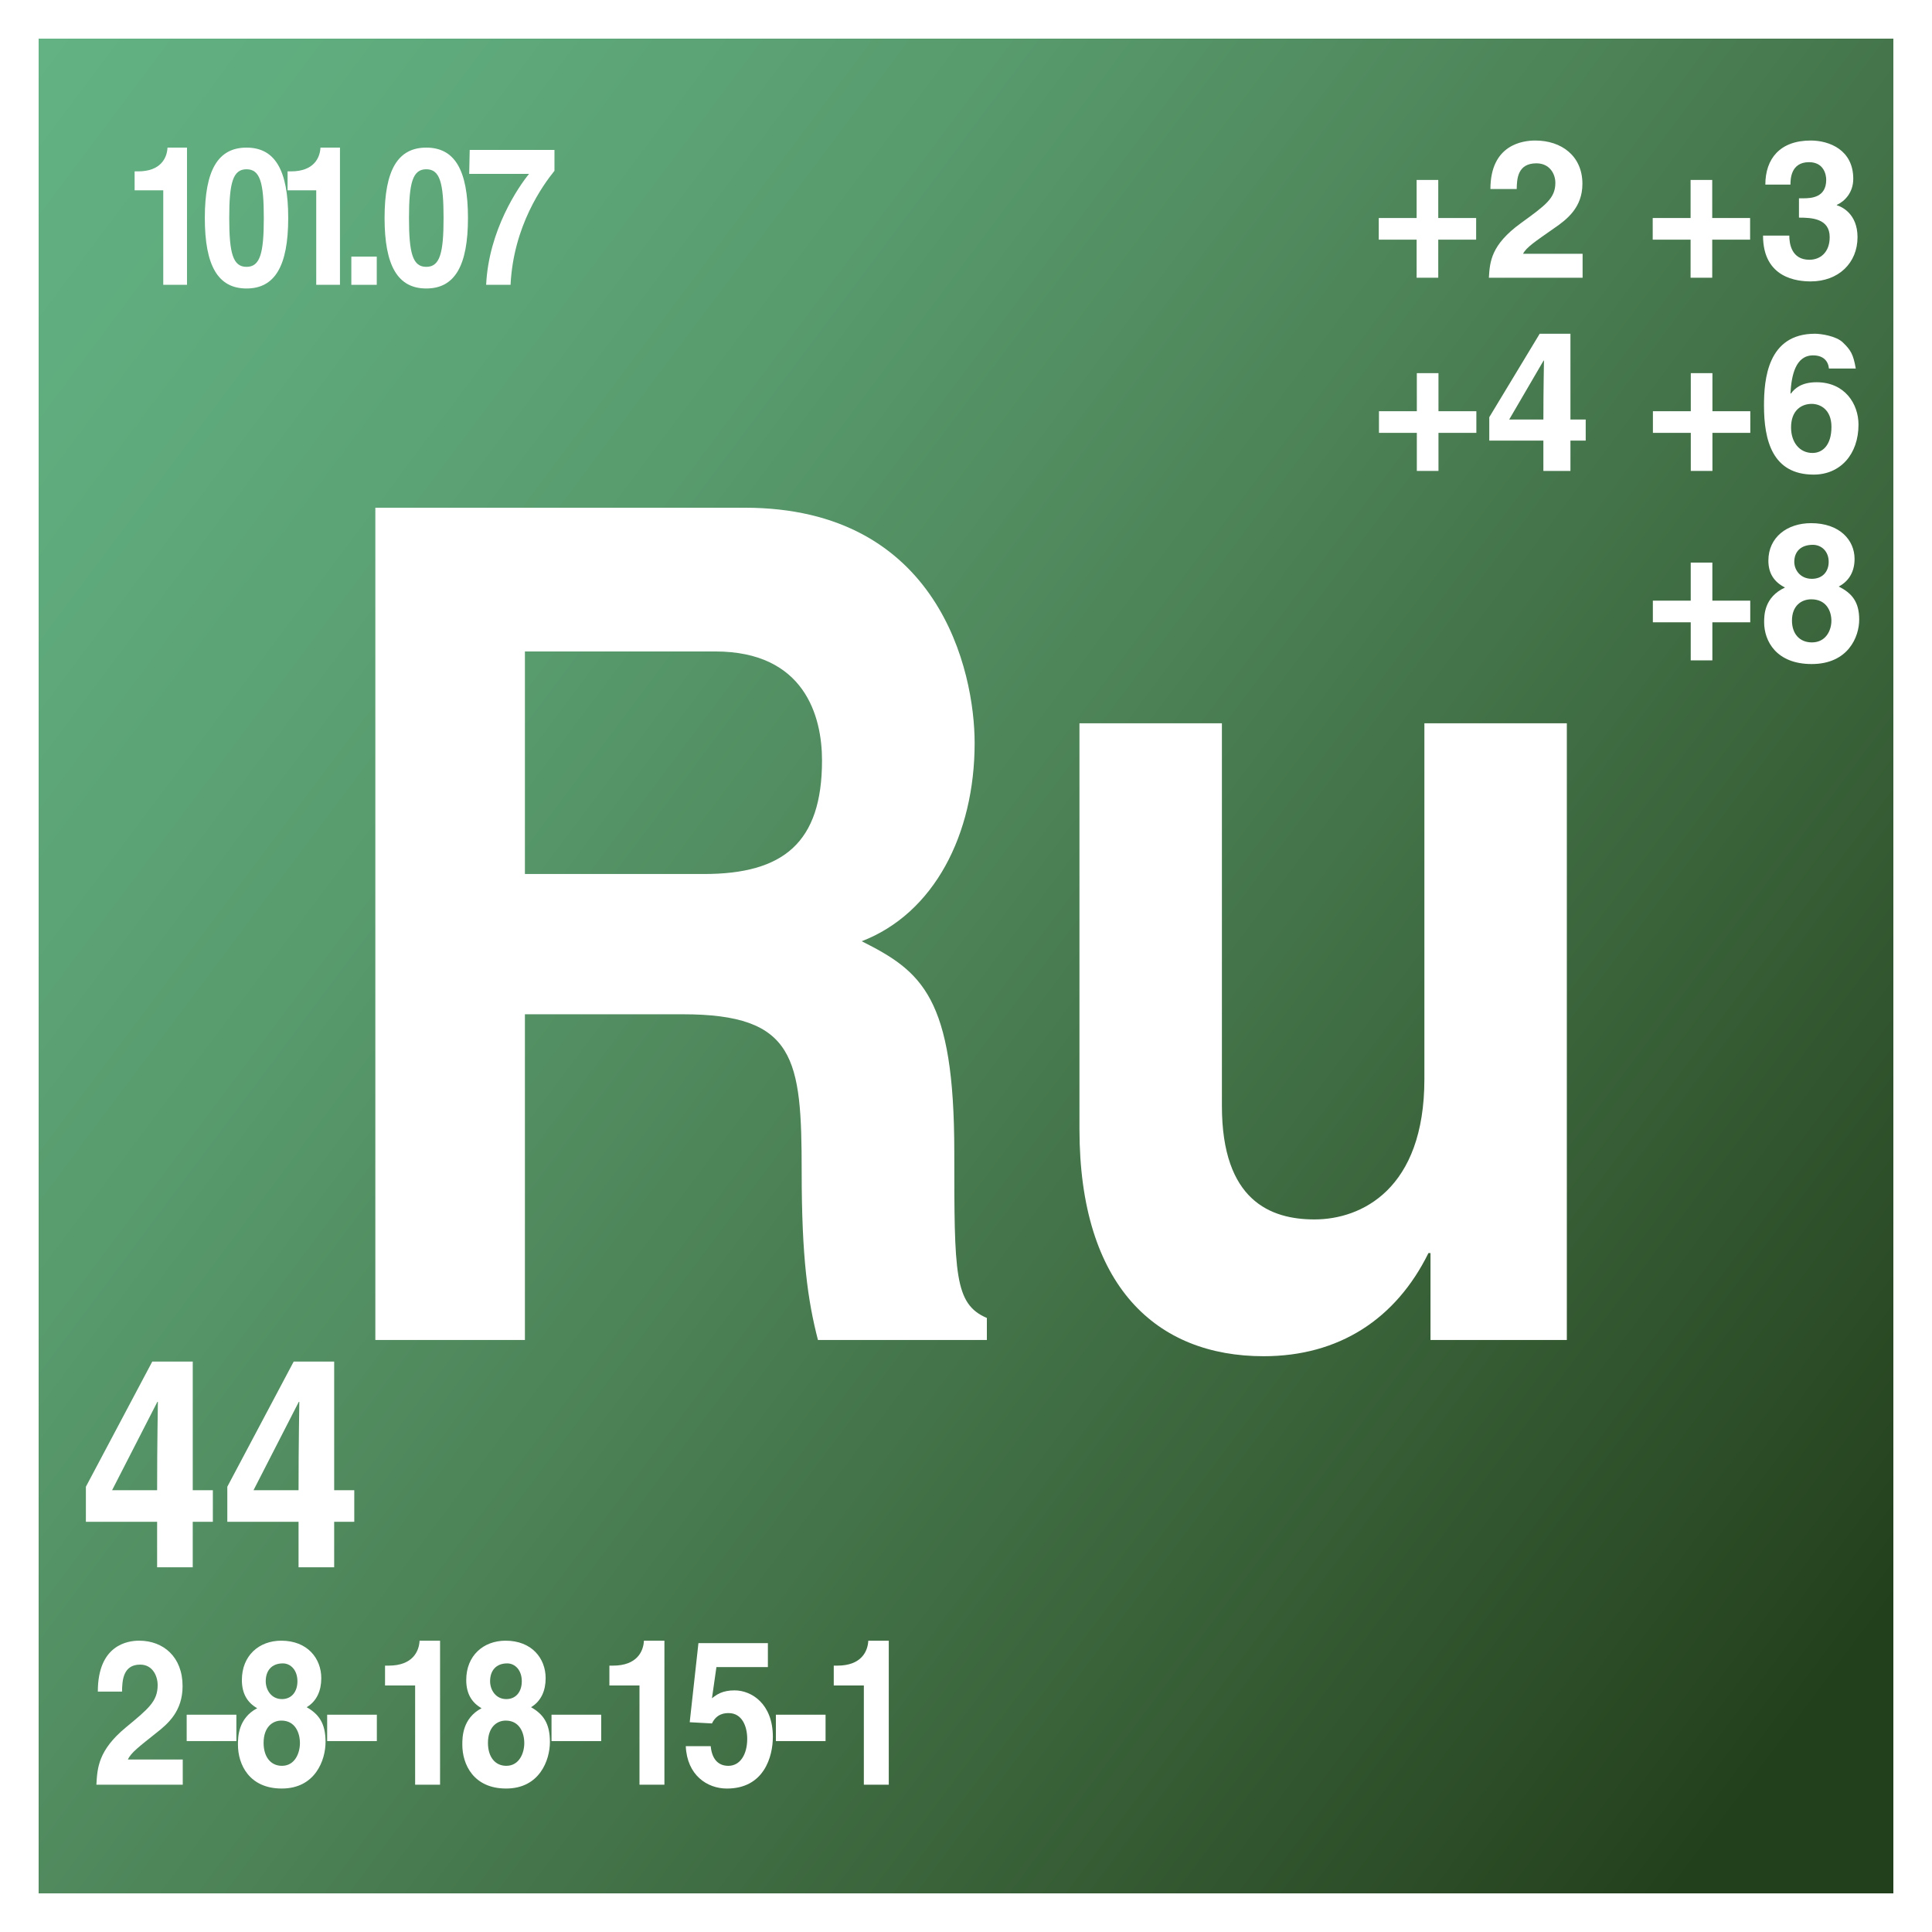
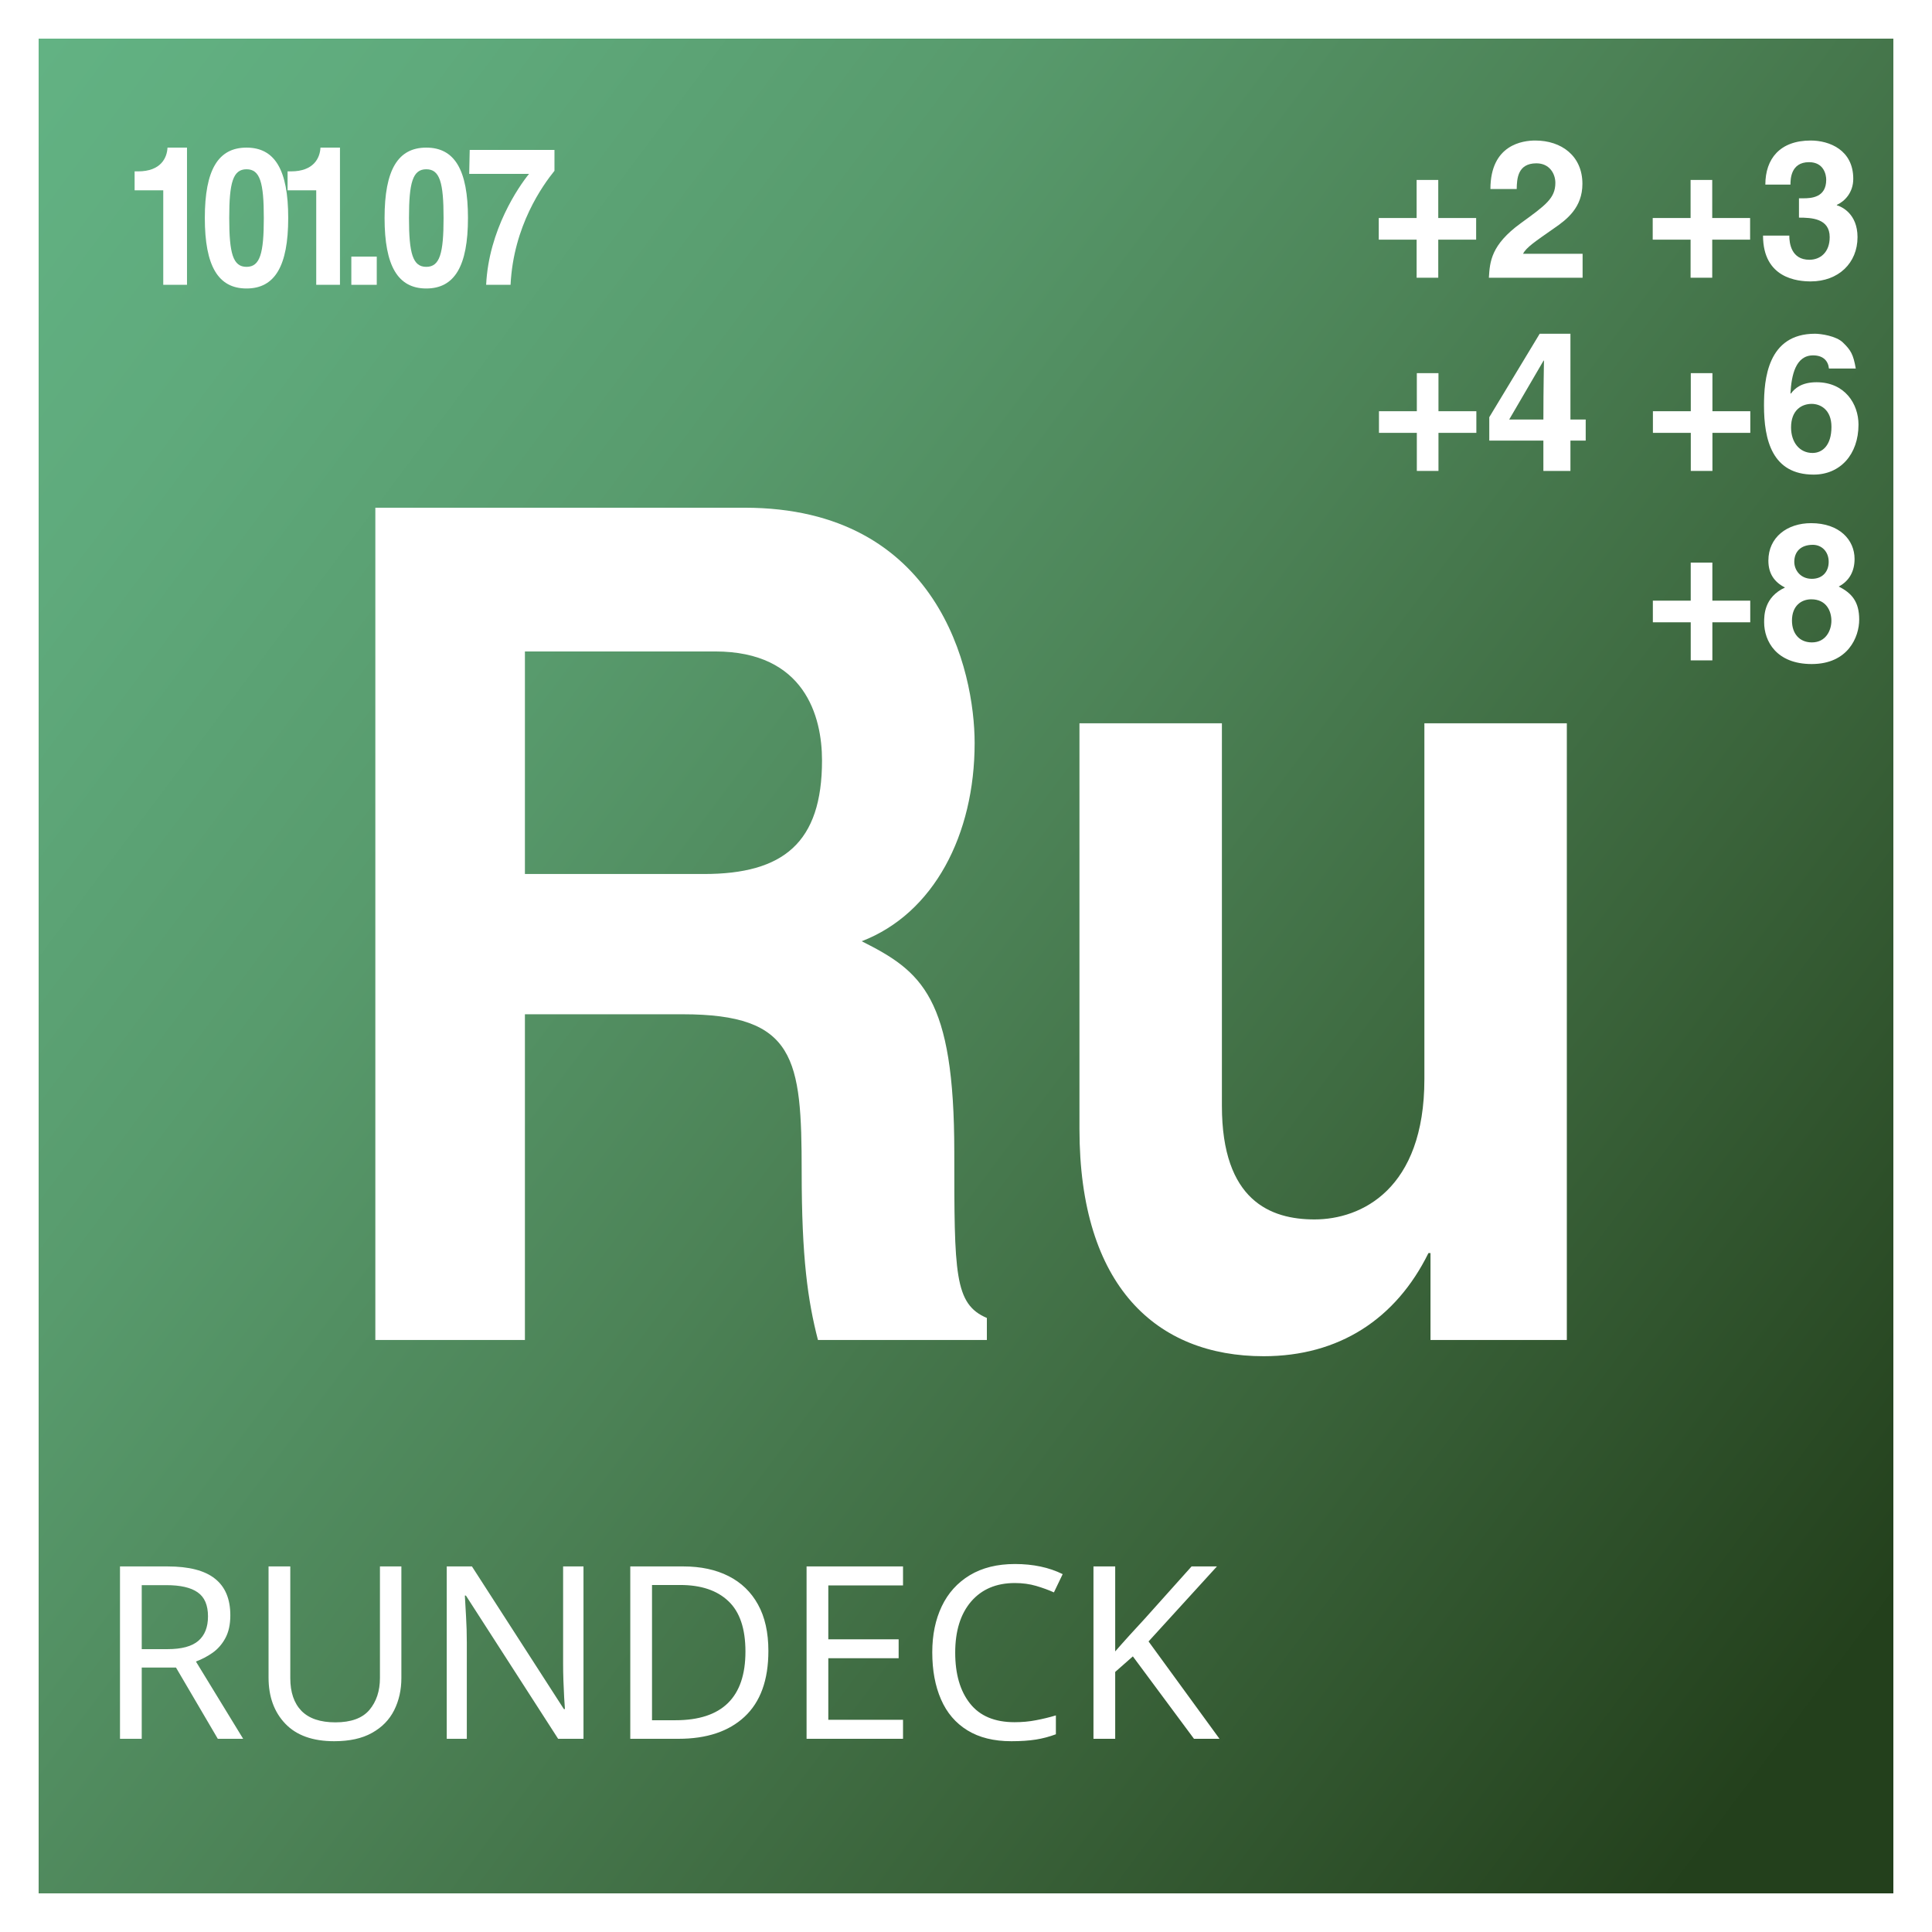
<svg xmlns="http://www.w3.org/2000/svg" version="1.1" x="0px" y="0px" width="200px" height="200px" viewBox="0 0 200 200" enable-background="new 0 0 200 200" xml:space="preserve">
  <g id="Arriere-Plan">
    <rect fill="#FFFFFF" width="200" height="200" />
  </g>
  <g id="Fond">
    <linearGradient id="SVGID_1_" gradientUnits="userSpaceOnUse" x1="-7.222" y1="19.677" x2="193.159" y2="169.789">
      <stop offset="0" style="stop-color:#62B283" />
      <stop offset="0.135" style="stop-color:#5FAA7C" />
      <stop offset="0.317" style="stop-color:#589B6D" />
      <stop offset="0.524" style="stop-color:#4C8256" />
      <stop offset="0.752" style="stop-color:#3A633A" />
      <stop offset="0.993" style="stop-color:#24411D" />
      <stop offset="1" style="stop-color:#23401C" />
    </linearGradient>
    <rect x="4" y="4" fill="url(#SVGID_1_)" width="192" height="192" />
  </g>
  <g id="Texte">
    <g>
      <path fill="#FFFFFF" d="M38.855,52.559h38.235c20.118,0,23.804,16.919,23.804,24.359c0,9.479-4.213,17.639-11.691,20.519    c6.215,3.12,9.585,5.76,9.585,21.839c0,12.6,0,15.72,3.372,17.159v2.28H84.674c-1.053-4.08-1.685-8.52-1.685-17.399    c0-11.76-0.632-16.319-12.324-16.319H54.339v33.719H38.855V52.559z M72.877,90.477c8.216,0,12.218-3.24,12.218-11.759    c0-4.56-1.791-11.28-11.06-11.28H54.339v23.039H72.877z" />
      <path fill="#FFFFFF" d="M162.197,138.715h-14.113v-9h-0.211c-3.371,6.84-9.27,10.68-17.064,10.68    c-11.059,0-19.064-7.199-19.064-23.519V74.877h14.746v39.598c0,9.84,5.057,11.76,9.586,11.76c4.846,0,11.375-3.12,11.375-14.52    V74.877h14.746V138.715z" />
    </g>
    <g>
      <path fill="#FFFFFF" d="M146.648,18.628h2.24v3.941h3.922v2.24h-3.922v3.941h-2.24v-3.941h-3.92v-2.24h3.92V18.628z" />
      <path fill="#FFFFFF" d="M154.288,19.568c0-4.621,3.381-5.021,4.642-5.021c2.72,0,4.881,1.601,4.881,4.481    c0,2.44-1.58,3.681-2.961,4.621c-1.881,1.32-2.861,1.96-3.181,2.621h6.161v2.48h-9.702c0.101-1.66,0.22-3.401,3.301-5.641    c2.561-1.86,3.581-2.581,3.581-4.181c0-0.94-0.601-2.021-1.961-2.021c-1.96,0-2.02,1.621-2.04,2.661H154.288z" />
      <path fill="#FFFFFF" d="M175.009,18.628h2.24v3.941h3.921v2.24h-3.921v3.941h-2.24v-3.941h-3.921v-2.24h3.921V18.628z" />
      <path fill="#FFFFFF" d="M186.229,20.528h0.44c0.84,0,2.38-0.08,2.38-1.92c0-0.52-0.239-1.82-1.78-1.82    c-1.92,0-1.92,1.82-1.92,2.32h-2.601c0-2.661,1.5-4.561,4.701-4.561c1.9,0,4.4,0.96,4.4,3.961c0,1.44-0.9,2.34-1.7,2.701v0.04    c0.5,0.14,2.141,0.88,2.141,3.301c0,2.68-1.98,4.581-4.841,4.581c-1.341,0-4.941-0.3-4.941-4.741h2.74l-0.02,0.02    c0,0.76,0.2,2.48,2.08,2.48c1.12,0,2.101-0.76,2.101-2.34c0-1.94-1.88-2.021-3.181-2.021V20.528z" />
    </g>
    <g>
      <path fill="#FFFFFF" d="M146.67,38.628h2.24v3.941h3.922v2.24h-3.922v3.941h-2.24v-3.941h-3.92v-2.24h3.92V38.628z" />
      <path fill="#FFFFFF" d="M164.152,45.609h-1.581v3.141h-2.801v-3.141h-5.601v-2.42l5.221-8.642h3.181v8.882h1.581V45.609z     M159.771,43.429c0-3.44,0.06-5.661,0.06-6.101h-0.039l-3.561,6.101H159.771z" />
      <path fill="#FFFFFF" d="M175.03,38.628h2.24v3.941h3.921v2.24h-3.921v3.941h-2.24v-3.941h-3.921v-2.24h3.921V38.628z" />
      <path fill="#FFFFFF" d="M189.331,38.148c-0.08-0.8-0.601-1.36-1.641-1.36c-1.82,0-2.24,2.08-2.341,3.921l0.041,0.04    c0.379-0.52,1.08-1.18,2.66-1.18c2.94,0,4.341,2.261,4.341,4.381c0,3.101-1.9,5.181-4.642,5.181c-4.301,0-5.141-3.601-5.141-7.141    c0-2.701,0.359-7.442,5.281-7.442c0.58,0,2.2,0.22,2.9,0.92c0.78,0.76,1.061,1.18,1.32,2.681H189.331z M187.551,41.809    c-1.061,0-2.141,0.66-2.141,2.44c0,1.541,0.88,2.641,2.221,2.641c1.02,0,1.96-0.78,1.96-2.701    C189.591,42.389,188.431,41.809,187.551,41.809z" />
    </g>
    <g>
      <path fill="#FFFFFF" d="M175.023,58.239h2.24v3.941h3.922v2.24h-3.922v3.941h-2.24V64.42h-3.92v-2.24h3.92V58.239z" />
      <path fill="#FFFFFF" d="M187.544,68.741c-3.661,0-4.921-2.38-4.921-4.321c0-0.72,0-2.601,2.16-3.601    c-1.12-0.56-1.721-1.46-1.721-2.781c0-2.42,1.941-3.881,4.422-3.881c2.94,0,4.5,1.74,4.5,3.701c0,1.22-0.5,2.261-1.64,2.861    c1.36,0.68,2.12,1.58,2.12,3.421C192.465,65.941,191.305,68.741,187.544,68.741z M187.504,62.04c-1.02,0-2,0.66-2,2.2    c0,1.36,0.779,2.261,2.061,2.261c1.46,0,2.02-1.26,2.02-2.241C189.584,63.26,189.064,62.04,187.504,62.04z M189.305,58.159    c0-1.08-0.74-1.76-1.641-1.76c-1.26,0-1.92,0.72-1.92,1.76c0,0.84,0.619,1.76,1.82,1.76    C188.664,59.919,189.305,59.179,189.305,58.159z" />
    </g>
    <g>
-       <path fill="#FFFFFF" d="M22.033,157.536h-2.081v4.71h-3.687v-4.71H8.891v-3.63l6.874-12.959h4.188v13.319h2.081V157.536z     M16.265,154.267c0-5.16,0.079-8.49,0.079-9.149h-0.053l-4.688,9.149H16.265z" />
-       <path fill="#FFFFFF" d="M36.674,157.536h-2.081v4.71h-3.687v-4.71h-7.375v-3.63l6.874-12.959h4.188v13.319h2.081V157.536z     M30.906,154.267c0-5.16,0.079-8.49,0.079-9.149h-0.053l-4.688,9.149H30.906z" />
-     </g>
-     <g>
	</g>
    <g>
	</g>
    <g>
	</g>
    <g>
      <path fill="#FFFFFF" d="M13.935,17.741h0.351c2.369,0,3.001-1.4,3.054-2.46h2.018v14.203H16.9v-9.782h-2.965V17.741z" />
      <path fill="#FFFFFF" d="M25.52,15.281c2.93,0,4.316,2.301,4.316,7.282s-1.386,7.301-4.316,7.301c-2.931,0-4.317-2.32-4.317-7.301    S22.589,15.281,25.52,15.281z M25.52,27.624c1.404,0,1.79-1.4,1.79-5.061s-0.386-5.041-1.79-5.041s-1.79,1.38-1.79,5.041    S24.116,27.624,25.52,27.624z" />
      <path fill="#FFFFFF" d="M29.77,17.741h0.351c2.369,0,3.001-1.4,3.054-2.46h2.018v14.203h-2.457v-9.782H29.77V17.741z" />
      <path fill="#FFFFFF" d="M39.002,29.484H36.37v-2.92h2.632V29.484z" />
      <path fill="#FFFFFF" d="M44.128,15.281c2.93,0,4.316,2.301,4.316,7.282s-1.386,7.301-4.316,7.301c-2.931,0-4.317-2.32-4.317-7.301    S41.197,15.281,44.128,15.281z M44.128,27.624c1.404,0,1.79-1.4,1.79-5.061s-0.386-5.041-1.79-5.041s-1.79,1.38-1.79,5.041    S42.724,27.624,44.128,27.624z" />
      <path fill="#FFFFFF" d="M57.398,17.681c-1.193,1.48-4.247,5.682-4.545,11.803h-2.527c0.263-5.681,3.387-10.202,4.439-11.482    h-6.194l0.053-2.48h8.774V17.681z" />
    </g>
    <g>
-       <path fill="#FFFFFF" d="M10.127,175.113c0-4.851,3.115-5.271,4.276-5.271c2.507,0,4.497,1.68,4.497,4.703    c0,2.562-1.456,3.863-2.728,4.851c-1.733,1.385-2.636,2.057-2.931,2.75h5.677v2.604H9.979c0.092-1.742,0.203-3.569,3.041-5.921    c2.359-1.952,3.3-2.708,3.3-4.388c0-0.987-0.553-2.121-1.807-2.121c-1.807,0-1.862,1.701-1.88,2.793H10.127z" />
-       <path fill="#FFFFFF" d="M24.468,180.236h-5.143v-2.73h5.143V180.236z" />
-       <path fill="#FFFFFF" d="M29.168,185.148c-3.374,0-4.535-2.498-4.535-4.535c0-0.756,0-2.729,1.991-3.779    c-1.032-0.588-1.585-1.532-1.585-2.918c0-2.541,1.788-4.073,4.073-4.073c2.71,0,4.147,1.827,4.147,3.884    c0,1.281-0.461,2.373-1.512,3.003c1.254,0.714,1.954,1.659,1.954,3.591C33.702,182.209,32.633,185.148,29.168,185.148z     M29.131,178.115c-0.94,0-1.843,0.693-1.843,2.31c0,1.428,0.719,2.372,1.898,2.372c1.346,0,1.862-1.322,1.862-2.352    C31.048,179.396,30.568,178.115,29.131,178.115z M30.79,174.042c0-1.134-0.682-1.848-1.512-1.848c-1.161,0-1.77,0.756-1.77,1.848    c0,0.882,0.571,1.848,1.677,1.848C30.2,175.89,30.79,175.113,30.79,174.042z" />
-       <path fill="#FFFFFF" d="M39.011,180.236h-5.143v-2.73h5.143V180.236z" />
-       <path fill="#FFFFFF" d="M39.859,172.426h0.369c2.488,0,3.152-1.471,3.207-2.583h2.12v14.907h-2.581v-10.268h-3.115V172.426z" />
-       <path fill="#FFFFFF" d="M52.394,185.148c-3.374,0-4.535-2.498-4.535-4.535c0-0.756,0-2.729,1.991-3.779    c-1.032-0.588-1.585-1.532-1.585-2.918c0-2.541,1.788-4.073,4.073-4.073c2.71,0,4.147,1.827,4.147,3.884    c0,1.281-0.461,2.373-1.512,3.003c1.254,0.714,1.954,1.659,1.954,3.591C56.928,182.209,55.858,185.148,52.394,185.148z     M52.356,178.115c-0.94,0-1.843,0.693-1.843,2.31c0,1.428,0.719,2.372,1.898,2.372c1.346,0,1.862-1.322,1.862-2.352    C54.273,179.396,53.794,178.115,52.356,178.115z M54.016,174.042c0-1.134-0.682-1.848-1.512-1.848c-1.161,0-1.77,0.756-1.77,1.848    c0,0.882,0.571,1.848,1.677,1.848C53.426,175.89,54.016,175.113,54.016,174.042z" />
-       <path fill="#FFFFFF" d="M62.236,180.236h-5.143v-2.73h5.143V180.236z" />
-       <path fill="#FFFFFF" d="M63.084,172.426h0.369c2.488,0,3.152-1.471,3.207-2.583h2.12v14.907h-2.581v-10.268h-3.115V172.426z" />
-       <path fill="#FFFFFF" d="M73.702,175.806c0.479-0.378,1.069-0.819,2.341-0.819c1.751,0,3.963,1.387,3.963,4.809    c0,2.037-0.903,5.354-4.756,5.354c-2.046,0-4.129-1.385-4.258-4.388h2.581c0.111,1.218,0.682,2.036,1.825,2.036    c1.235,0,1.954-1.196,1.954-2.792c0-1.323-0.553-2.667-1.917-2.667c-0.35,0-1.235,0.021-1.732,1.071l-2.304-0.126l0.903-8.188    h7.189v2.478h-5.327L73.702,175.806z" />
-       <path fill="#FFFFFF" d="M85.462,180.236h-5.143v-2.73h5.143V180.236z" />
-       <path fill="#FFFFFF" d="M86.31,172.426h0.369c2.488,0,3.152-1.471,3.207-2.583h2.12v14.907h-2.581v-10.268H86.31V172.426z" />
-     </g>
-     <g>
	</g>
    <g>
	</g>
    <g>
	</g>
    <g>
- 	</g>
+       <text x="10" y="180" font-family="sans-serif" font-size="25px" fill="#FFFFFF">RUNDECK</text>
+     </g>
    <g>
	</g>
    <g>
	</g>
  </g>
</svg>
